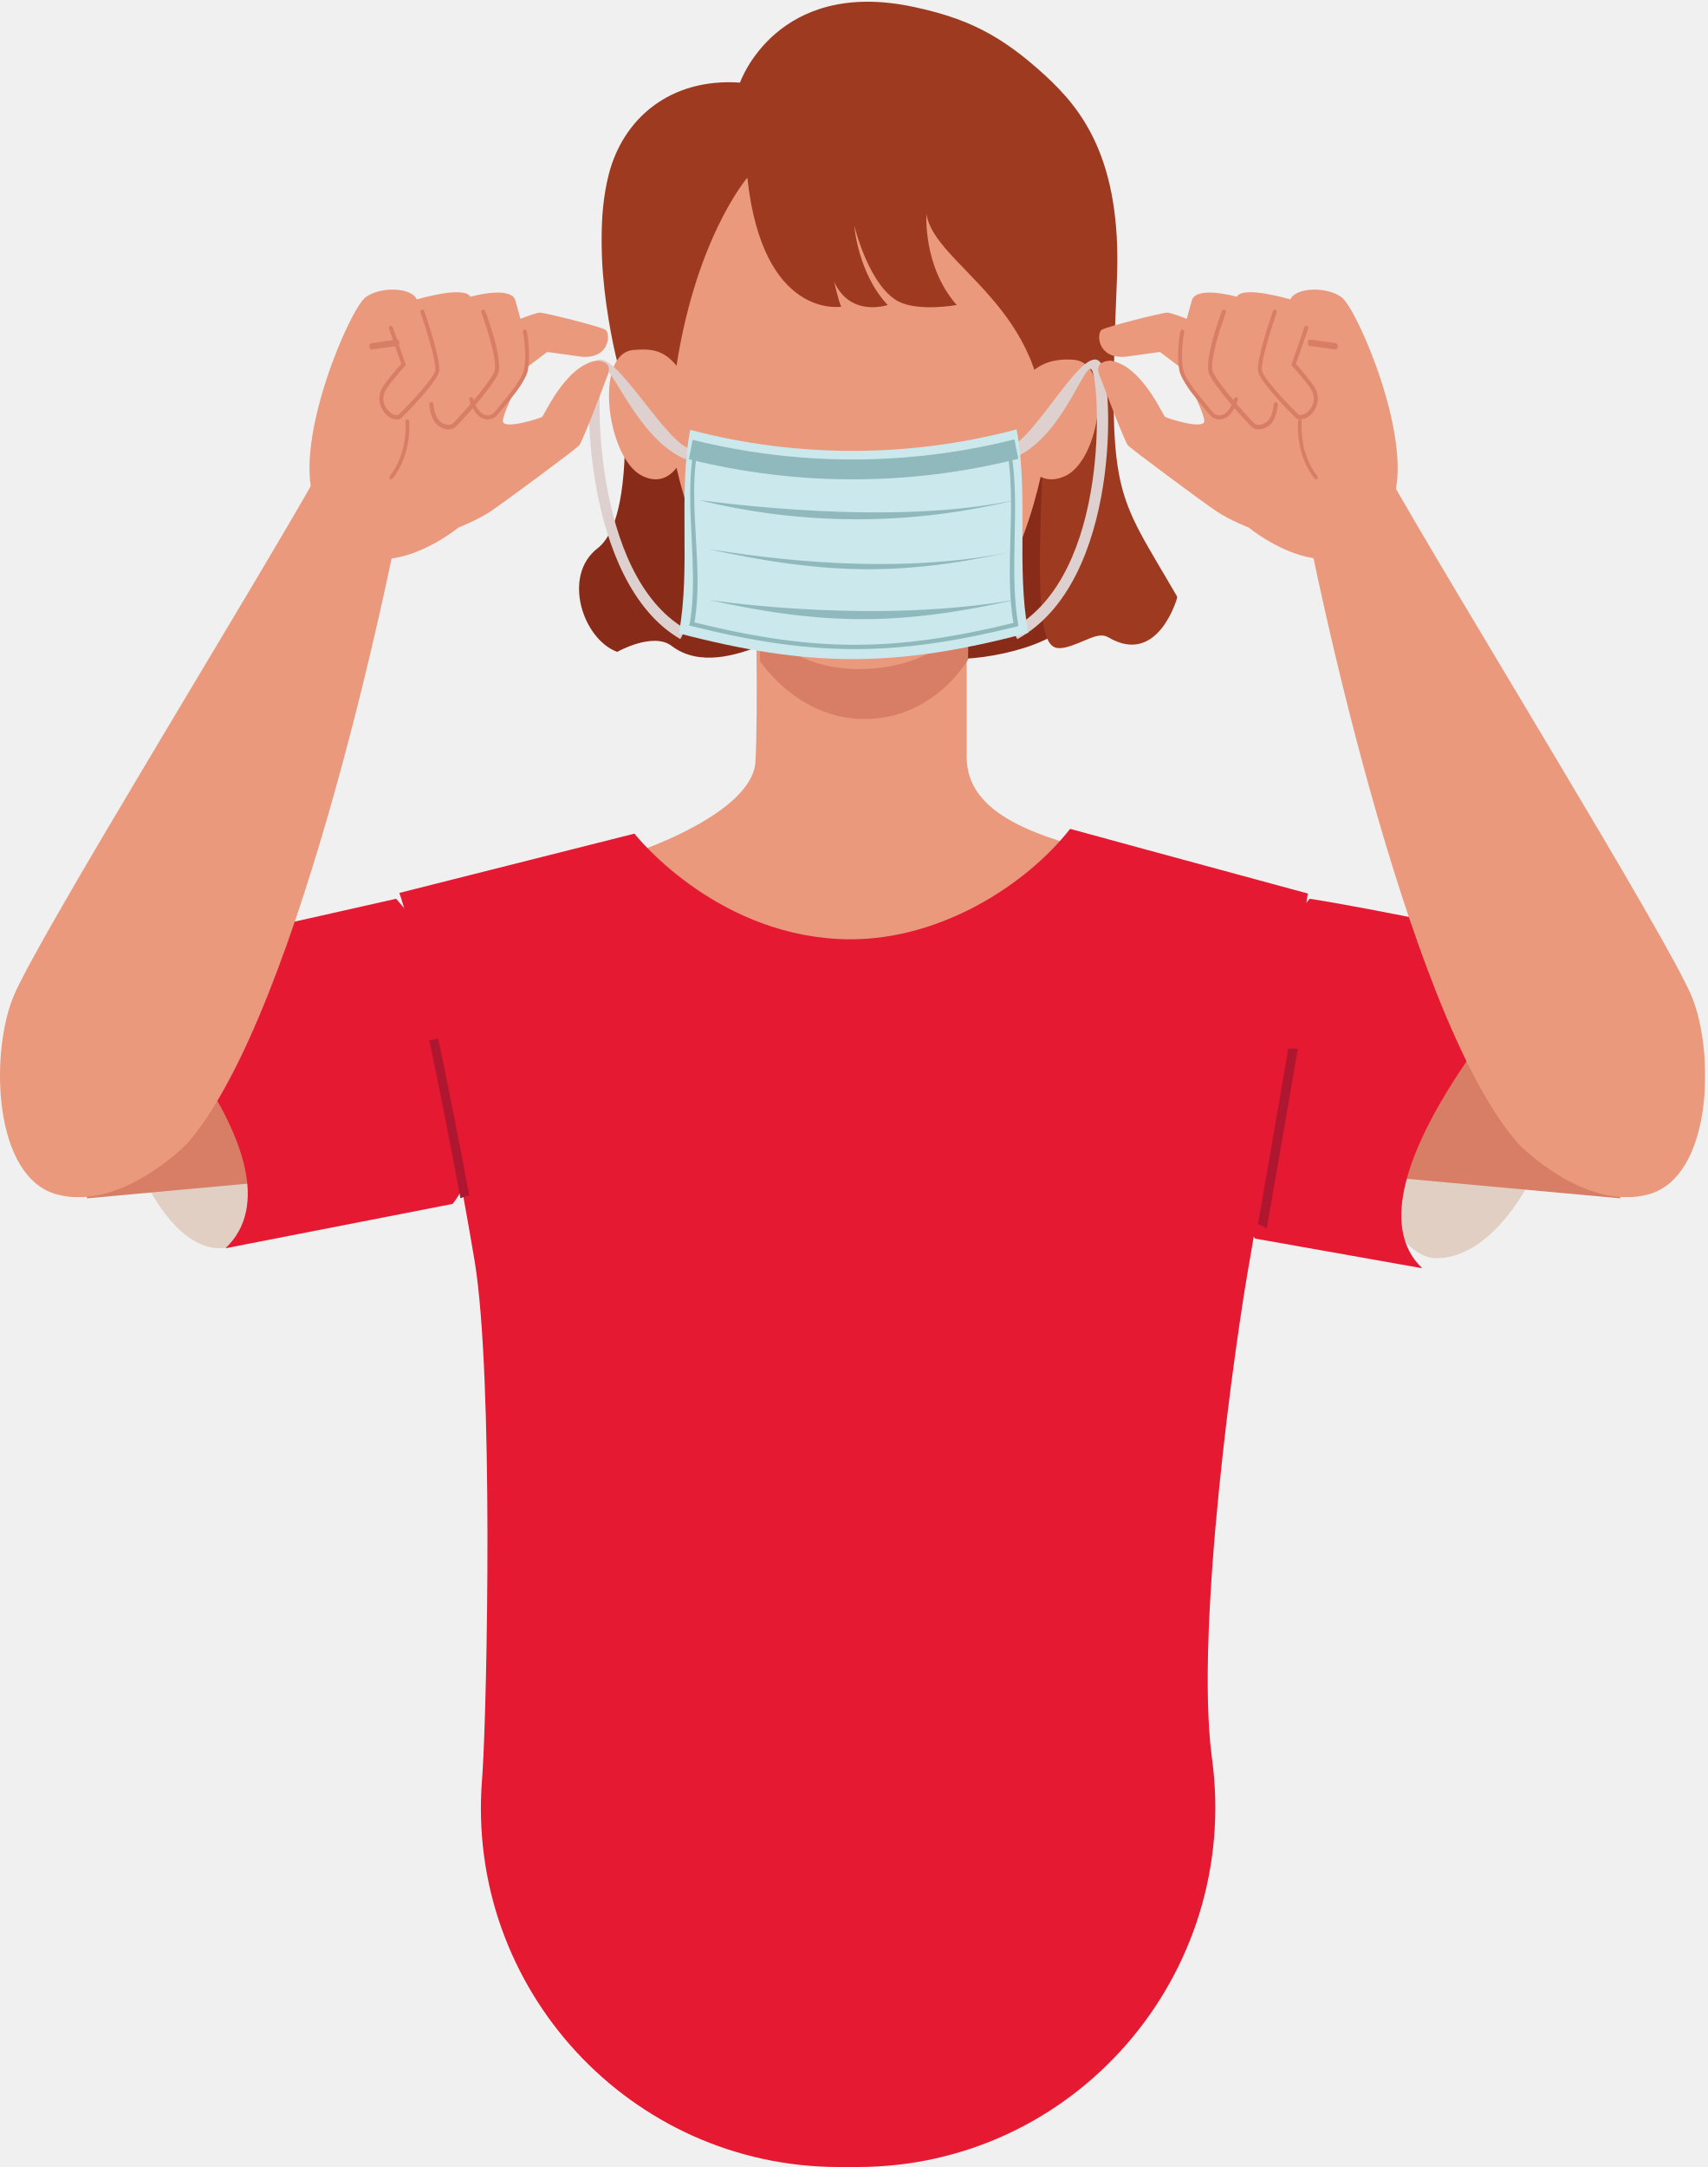
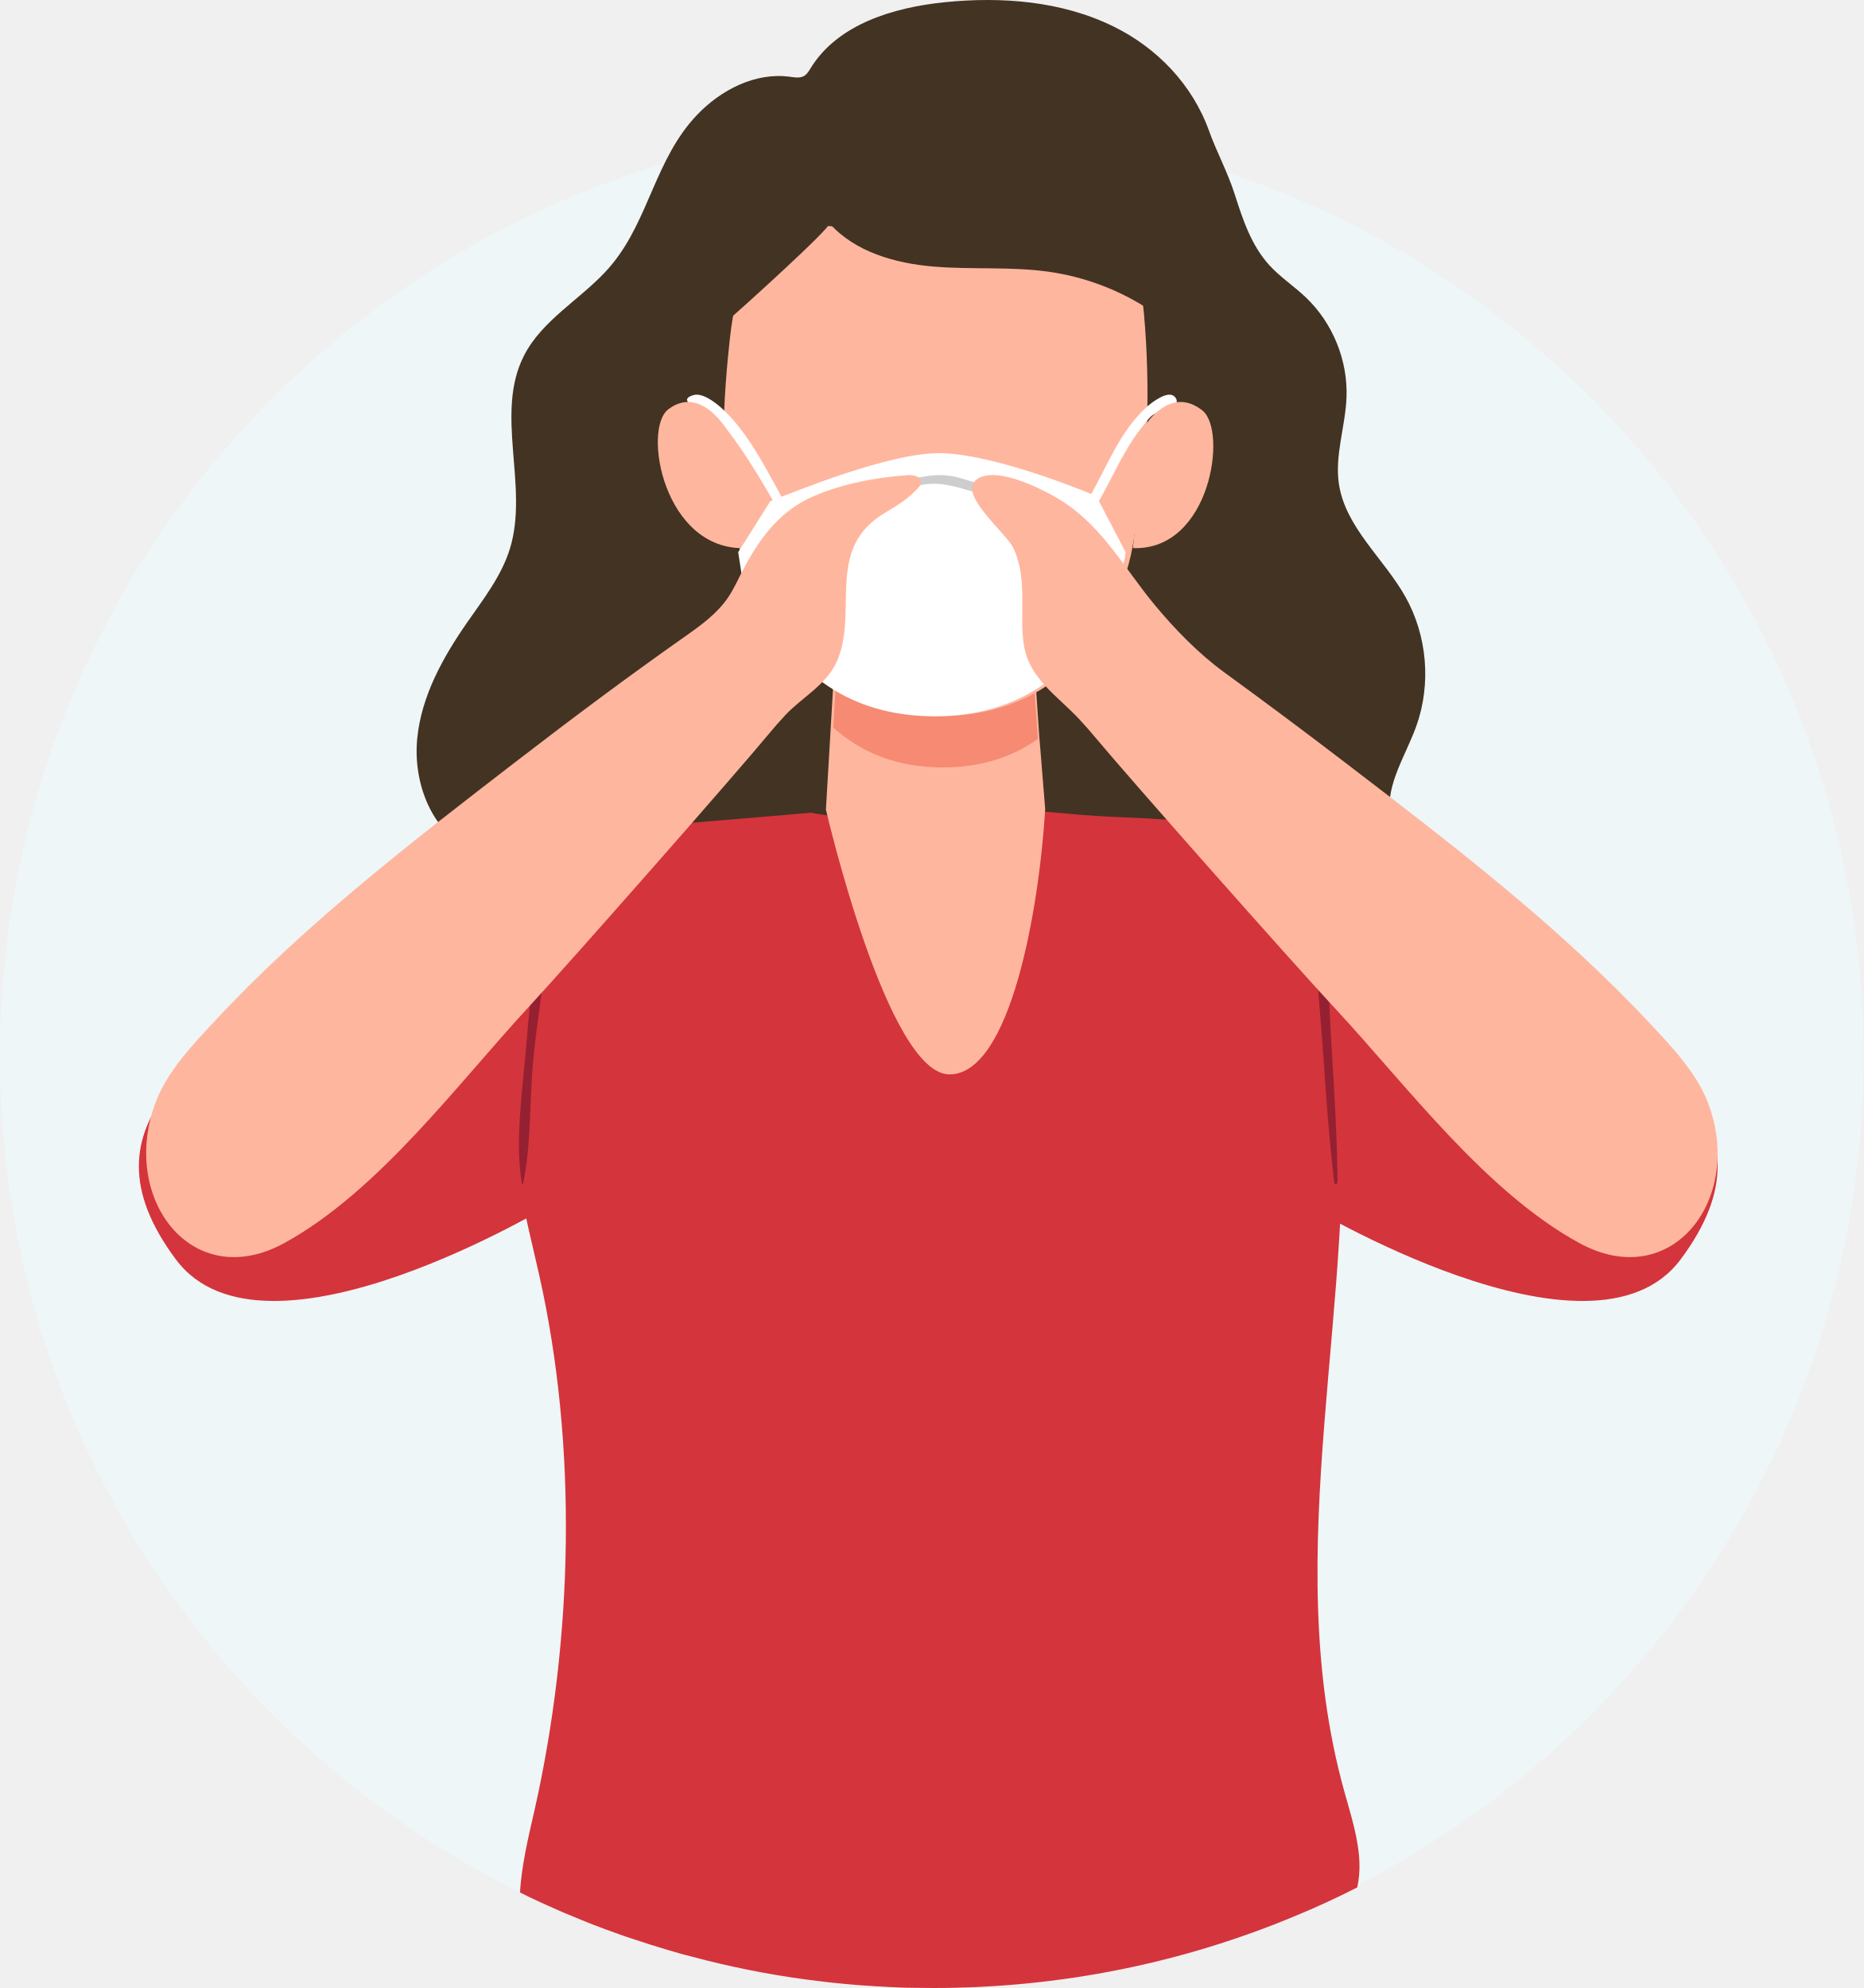
- <svg xmlns="http://www.w3.org/2000/svg" xmlns:xlink="http://www.w3.org/1999/xlink" width="171px" height="217px" viewBox="0 0 171 217" version="1.1">
+ <svg xmlns="http://www.w3.org/2000/svg" xmlns:xlink="http://www.w3.org/1999/xlink" width="255px" height="272px" viewBox="0 0 255 272" version="1.1">
  <defs>
-     <polygon id="path-1" points="0.252 0.174 57.935 0.174 57.935 64.914 0.252 64.914" />
-     <polygon id="path-3" points="0 0.181 39.677 0.181 39.677 72.889 0 72.889" />
-     <polygon id="path-5" points="0.124 0.181 39.8 0.181 39.8 72.889 0.124 72.889" />
+     <polygon id="path-1" points="9.05861457e-05 0.051 254.972 0.051 254.972 255 9.05861457e-05 255" />
  </defs>
  <g id="Page-1" stroke="none" stroke-width="1" fill="none" fill-rule="evenodd">
-     <g id="Extra-large:-Desktops---12-col" transform="translate(-967, -700)">
-       <g id="Group-82" transform="translate(967, 700)">
-         <path d="M61.472,30 C61.472,30 64.897,51.015 59.851,54.91 C56.298,57.653 58.361,63.992 61.822,65.279 C61.822,65.279 65.4,63.25 67.28,64.684 C70.063,66.807 73.878,65.594 76.37,64.586 C78.863,63.578 89.088,63.741 91.714,65.288 C94.341,66.835 102.523,65.718 106,63.318 L106,30.043 L61.472,30 Z" id="Fill-1" fill="#892B19" />
-         <path d="M96.83,58 L96.83,75.818 C96.83,81.225 103.058,83.539 110,85.304 C110,85.304 101.786,96.32 85.795,95.993 C69.803,95.666 66.538,88.828 64,85.226 C64,85.226 75.377,81.397 75.669,76.268 C75.963,71.14 75.661,58 75.661,58 L96.83,58 Z" id="Fill-3" fill="#EA997D" />
-         <path d="M86.628,72 C81.589,72 78.086,68.863 76.119,66.235 C76.09,61.793 76,58 76,58 L96.965,58 C96.965,58 97.044,61.821 96.965,66.062 C95.278,68.717 91.798,72 86.628,72" id="Fill-5" fill="#D87E66" />
-         <path d="M66.143,36.067 C67.819,56.964 75.811,67 86.017,67 C96.189,67 104.297,58.714 105.894,36.067 C107.073,19.343 98.317,9 86.017,9 C73.719,9 64.75,18.706 66.143,36.067" id="Fill-7" fill="#EA997D" />
-         <g id="Group-11" transform="translate(60, 0)">
+     <g id="Extra-large:-Desktops---12-col" transform="translate(-355, -596)">
+       <g id="Group-48" transform="translate(355, 596)">
+         <g id="Group-3" transform="translate(0, 17)">
          <mask id="mask-2" fill="white">
            <use xlink:href="#path-1" />
          </mask>
-           <g id="Clip-10" />
-           <path d="M57.935,59.789 C57.935,59.789 56.04,66.798 51.005,63.815 C49.944,63.185 48.547,64.407 46.65,64.847 C44.473,65.352 43.576,63.472 44.562,44.256 C45.252,30.82 33.499,26.566 32.802,21.408 C32.802,21.408 32.417,26.672 35.832,30.541 C35.832,30.541 32.06,31.232 30.015,30.197 C27.918,29.137 26.356,25.585 25.571,22.603 C25.571,22.603 25.931,27.376 28.914,30.541 C28.914,30.541 25.199,31.831 23.556,28.22 C23.556,28.22 24,30.197 24.263,30.713 C24.263,30.713 16.392,32.034 14.858,17.789 C14.858,17.789 9.483,24.033 7.604,37.726 C6.658,44.612 2.099,37.326 2.099,37.326 C2.099,37.326 -1.154,25.816 0.975,17.471 C2.39,11.923 7.078,7.791 14.121,8.272 C14.121,8.272 17.775,-2.279 31.581,0.706 C36.726,1.819 40.163,3.394 44.686,7.554 C48.205,10.79 52.388,15.764 51.878,27.978 C50.956,50.067 51.664,48.955 57.935,59.789" id="Fill-9" fill="#9E3A20" mask="url(#mask-2)" />
+           <g id="Clip-2" />
+           <path d="M254.972,127.526 C254.972,174.67 229.368,215.842 191.322,237.869 C190.338,238.447 189.331,239.015 188.324,239.559 C188.266,239.594 188.208,239.628 188.15,239.651 C187.827,239.837 187.513,240.01 187.189,240.173 C186.507,240.531 185.835,240.89 185.141,241.226 C182.374,242.65 179.55,243.958 176.668,245.149 C161.551,251.504 144.929,255 127.475,255 C126.664,255 125.854,254.988 125.033,254.977 L123.412,254.954 C122.879,254.919 122.347,254.907 121.814,254.884 C120.298,254.803 118.77,254.722 117.265,254.607 C116.617,254.548 115.97,254.491 115.309,254.433 C114.661,254.363 114.013,254.317 113.365,254.236 C112.844,254.166 112.3,254.12 111.756,254.039 C111.165,253.97 110.587,253.889 109.997,253.819 C104.811,253.113 99.718,252.083 94.764,250.752 C94.151,250.601 93.537,250.428 92.924,250.266 C92.391,250.104 91.836,249.942 91.303,249.791 C89.729,249.329 88.178,248.831 86.65,248.309 C86.036,248.125 85.423,247.905 84.81,247.684 C83.56,247.245 82.333,246.782 81.094,246.307 C80.597,246.11 80.087,245.902 79.577,245.694 C79.126,245.508 78.687,245.323 78.27,245.149 C77.576,244.872 76.904,244.583 76.209,244.27 C75.341,243.9 74.473,243.483 73.605,243.089 C73.57,243.077 73.524,243.054 73.489,243.032 C72.714,242.673 71.962,242.314 71.197,241.92 C71.139,241.897 71.07,241.862 71.012,241.828 C70.376,241.527 69.739,241.203 69.102,240.855 C69.079,240.855 69.068,240.855 69.056,240.844 C68.859,240.739 68.651,240.647 68.454,240.531 C68.385,240.496 68.327,240.462 68.257,240.428 C61.59,236.92 55.259,232.845 49.344,228.239 C19.33,204.939 9.05861457e-05,168.489 9.05861457e-05,127.526 C9.05861457e-05,69.177 39.204,19.995 92.692,4.843 C93.537,4.612 94.37,4.38 95.215,4.16 C105.529,1.475 116.328,0.051 127.475,0.051 C137.417,0.051 147.083,1.185 156.354,3.339 C156.979,3.489 157.593,3.639 158.206,3.79 C213.777,17.518 254.972,67.707 254.972,127.526" id="Fill-1" fill="#EEF6F7" mask="url(#mask-2)" />
        </g>
-         <path d="M86.433,57 C82.86,57 80.435,55.324 80.284,55.216 C79.976,54.998 79.908,54.579 80.131,54.278 C80.353,53.978 80.783,53.91 81.09,54.128 C81.301,54.276 86.043,57.505 91.964,54.094 C92.291,53.904 92.712,54.012 92.905,54.331 C93.098,54.651 92.988,55.063 92.661,55.252 C90.386,56.562 88.26,57 86.433,57" id="Fill-12" fill="#CE6565" />
-         <path d="M102.371,38.607 C102.371,38.607 103.423,35.685 107.559,36.028 C111.556,36.36 110.201,46.074 106.681,47.675 C103.163,49.275 102,44.448 102,44.448 L102.371,38.607 Z" id="Fill-14" fill="#EA997D" />
-         <path d="M68.63,37.838 C66.988,35.247 65.827,34.835 63.441,35.049 C59.443,35.408 60.799,45.916 64.319,47.648 C67.838,49.379 69,44.157 69,44.157 L68.63,37.838 Z" id="Fill-16" fill="#EA997D" />
-         <path d="M23.306,124.743 C23.306,124.743 17.26,127.866 12.078,112.323 C6.896,96.778 9.308,96.588 11.701,96.057 C14.094,95.526 20.493,98.559 25.54,110.753 C29.827,121.111 23.306,124.743 23.306,124.743" id="Fill-18" fill="#E2CFC3" />
-         <polygon id="Fill-20" fill="#D87E66" points="3 99.326 34.326 95 37 117.41 8.723 120" />
-         <path d="M39.678,90 C39.678,90 28.603,92.514 11,96.413 C11,96.413 31.474,116.551 22.581,125 L45.337,120.558 C51.322,112.869 46.248,97.393 39.678,90" id="Fill-22" fill="#E61933" />
-         <path d="M143.213,125.929 C143.213,125.929 149.253,127.503 154.511,115.791 C161.202,100.889 159.066,94.562 156.685,94.033 C154.305,93.504 144.005,99.373 140.164,111.934 C136.324,124.494 143.213,125.929 143.213,125.929" id="Fill-24" fill="#E2CFC3" />
-         <polygon id="Fill-26" fill="#D87E66" points="168 99.326 136.674 95 134 117.41 162.276 120" />
-         <path d="M131.178,90 C131.178,90 138.353,91.054 156,94.968 C156,94.968 133.543,118.518 142.457,127 L125.72,124.03 C119.72,116.311 124.592,97.421 131.178,90" id="Fill-28" fill="#E61933" />
-         <path d="M68.151,64 C58.309,58.3 58.346,38.182 59.548,36.37 C60.997,33.964 66.393,44.039 69,44.889 C68.893,45.257 68.786,45.624 68.679,45.993 C63.827,44.029 61.056,35.924 60.402,37.043 C59.662,38.151 59.25,57.531 68.661,62.981 C68.493,63.321 68.323,63.661 68.151,64" id="Fill-30" fill="#DDD0CE" />
-         <path d="M101.899,64 C112.335,58.287 111.548,38.189 110.275,36.373 C108.739,33.962 103.764,43.993 101,44.845 C101.113,45.214 101.225,45.582 101.34,45.951 C106.484,43.983 108.676,35.926 109.368,37.048 C110.154,38.158 111.337,57.516 101.359,62.978 C101.538,63.32 101.718,63.66 101.899,64" id="Fill-32" fill="#DDD0CE" />
-         <path d="M103,63.366 C89.824,66.859 81.182,66.878 68,63.423 C69.214,56.914 67.916,49.555 69.131,43.046 C79.899,45.869 91.065,45.854 101.829,43 C103.057,49.505 101.772,56.861 103,63.366" id="Fill-34" fill="#CBE8EC" />
-         <path d="M102,45.941 C91.137,48.672 79.868,48.686 69,45.984 C69.128,45.338 69.256,44.69 69.382,44.044 C79.997,46.682 91.003,46.667 101.614,44 C101.742,44.647 101.871,45.294 102,45.941" id="Fill-36" fill="#8FB9BC" />
-         <path d="M70,50.074 C71.684,50.279 89.565,52.798 102,50 C91.446,52.642 80.559,52.667 70,50.074" id="Fill-38" fill="#8FB9BC" />
-         <path d="M71,55 C73.245,55.283 87.807,57.98 101,55.315 C89.8,57.783 82.206,57.421 71,55" id="Fill-40" fill="#8FB9BC" />
-         <path d="M71,60.073 C72.505,60.302 88.106,62.514 102,60 C90.226,62.642 82.781,62.667 71,60.073" id="Fill-42" fill="#8FB9BC" />
-         <path d="M101.901,62.725 C89.521,65.787 81.419,65.758 69.046,62.638 C68.933,62.609 69.063,62.578 69.083,62.469 C70.051,56.985 68.498,50.64 69.467,45.156 C69.486,45.047 69.591,44.981 69.686,45.005 C69.782,45.029 69.857,45.139 69.837,45.249 C68.905,50.654 70.495,56.921 69.563,62.328 C81.643,65.299 89.424,65.317 101.509,62.382 C100.589,56.972 101.829,50.703 100.908,45.294 C100.889,45.185 100.964,45.075 101.06,45.051 C101.155,45.027 101.259,45.094 101.279,45.203 C102.236,50.691 101.032,57.037 101.989,62.524 C102.008,62.634 102.016,62.697 101.901,62.725" id="Fill-44" fill="#8FB9BC" />
-         <path d="M31.418,49.925 C29.443,43.926 35.024,31.005 36.597,29.786 C38.018,28.685 41.186,28.731 41.752,29.983 C41.752,29.983 46.498,28.56 47.113,29.715 C47.113,29.715 51.032,28.608 51.599,30.004 L52.13,31.93 C52.13,31.93 53.677,31.304 54.102,31.304 C54.526,31.304 60.194,32.7 60.665,33.038 C61.138,33.374 61.138,35.878 58.352,35.734 L54.81,35.247 L52.638,36.889 C52.638,36.889 50.418,41.173 50.371,42.136 C50.323,43.1 54.053,41.896 54.29,41.751 C54.526,41.607 56.605,36.648 59.722,36.119 C59.722,36.119 61.42,36.071 60.901,37.466 C60.383,38.863 58.352,44.207 58.021,44.592 C57.691,44.977 50.473,50.32 49.139,51.208 C47.798,52.1 45.925,52.825 45.925,52.825 C45.925,52.825 35.272,61.625 31.418,49.925" id="Fill-46" fill="#EA997D" />
-         <path d="M39.734,42 C39.455,42 39.047,41.903 38.636,41.46 C37.886,40.648 37.792,39.579 38.392,38.668 C38.884,37.923 39.881,36.792 40.193,36.444 L38.97,32.919 C38.931,32.805 38.98,32.675 39.081,32.63 C39.181,32.584 39.295,32.641 39.335,32.755 L40.655,36.557 L40.56,36.66 C40.547,36.674 39.263,38.093 38.707,38.937 C38.228,39.662 38.303,40.483 38.907,41.135 C39.371,41.637 39.808,41.562 39.926,41.531 C41.352,40.133 43.484,37.815 43.599,37.065 C43.73,36.207 42.581,32.616 42.127,31.305 C42.088,31.19 42.136,31.061 42.237,31.015 C42.338,30.971 42.453,31.026 42.492,31.141 C42.664,31.636 44.159,36.004 43.986,37.142 C43.81,38.296 40.524,41.536 40.149,41.9 L40.088,41.942 C40.076,41.946 39.94,42 39.734,42" id="Fill-48" fill="#D87E66" />
-         <path d="M37.195,35 C37.094,35 37.009,34.874 37.001,34.707 C36.992,34.531 37.071,34.377 37.178,34.363 L39.789,34.001 C39.895,33.988 39.99,34.117 39.999,34.292 C40.008,34.468 39.928,34.623 39.822,34.638 L37.211,34.999 C37.205,35 37.2,35 37.195,35" id="Fill-50" fill="#D87E66" />
-         <path d="M44.952,43 C44.455,43 43.851,42.731 43.512,42.217 C43.078,41.555 43.003,40.558 43.001,40.517 C42.992,40.39 43.077,40.28 43.192,40.27 C43.309,40.255 43.408,40.354 43.417,40.481 C43.417,40.49 43.485,41.392 43.851,41.948 C44.209,42.493 44.976,42.655 45.265,42.469 C45.635,42.231 48.993,38.452 49.506,37.254 C49.916,36.292 48.716,32.642 48.218,31.317 C48.174,31.2 48.225,31.066 48.331,31.017 C48.437,30.97 48.56,31.024 48.604,31.142 C48.794,31.648 50.447,36.131 49.883,37.449 C49.326,38.751 45.93,42.574 45.476,42.866 C45.336,42.955 45.152,43 44.952,43" id="Fill-52" fill="#D87E66" />
-         <path d="M48.842,42 C48.75,42 48.654,41.989 48.556,41.967 C48.096,41.861 47.456,41.441 47.01,40.038 C46.976,39.931 47.032,39.816 47.136,39.781 C47.24,39.746 47.353,39.805 47.385,39.911 C47.693,40.878 48.128,41.451 48.642,41.57 C49.026,41.659 49.351,41.468 49.448,41.362 C49.796,40.985 51.051,39.421 51.064,39.405 C52.107,38.123 52.433,37.206 52.436,37.197 C52.842,35.654 52.385,33.268 52.38,33.244 C52.358,33.134 52.428,33.026 52.536,33.004 C52.642,32.981 52.747,33.053 52.769,33.164 C52.788,33.266 53.249,35.667 52.813,37.319 C52.796,37.373 52.462,38.323 51.369,39.665 C51.317,39.729 50.093,41.254 49.736,41.642 C49.587,41.804 49.25,42 48.842,42" id="Fill-54" fill="#D87E66" />
-         <path d="M39.182,48 C39.14,48 39.098,47.984 39.064,47.952 C38.987,47.882 38.978,47.758 39.044,47.676 C40.907,45.334 40.618,42.249 40.614,42.218 C40.603,42.109 40.676,42.013 40.776,42.001 C40.877,41.988 40.966,42.067 40.977,42.175 C40.99,42.308 41.286,45.462 39.321,47.932 C39.284,47.977 39.234,48 39.182,48" id="Fill-56" fill="#D87E66" />
-         <g id="Group-60" transform="translate(0, 47)">
-           <mask id="mask-4" fill="white">
-             <use xlink:href="#path-3" />
-           </mask>
-           <g id="Clip-59" />
-           <path d="M39.677,6.724 C39.677,6.724 30.329,54.413 18.684,67.574 C18.684,67.574 12.111,74.318 5.717,72.613 C-0.677,70.909 -1.006,58.593 1.324,52.843 C3.656,47.094 25.164,12.297 31.981,0.181 C31.981,0.181 38.397,2.188 39.677,6.724" id="Fill-58" fill="#EA997D" mask="url(#mask-4)" />
-         </g>
-         <path d="M139.582,49.925 C141.557,43.926 135.976,31.005 134.403,29.786 C132.983,28.685 129.815,28.731 129.248,29.983 C129.248,29.983 124.502,28.56 123.887,29.715 C123.887,29.715 119.968,28.608 119.401,30.004 L118.87,31.93 C118.87,31.93 117.324,31.304 116.899,31.304 C116.474,31.304 110.807,32.7 110.334,33.038 C109.862,33.374 109.862,35.878 112.647,35.734 L116.19,35.247 L118.363,36.889 C118.363,36.889 120.582,41.173 120.629,42.136 C120.676,43.1 116.947,41.896 116.71,41.751 C116.474,41.607 114.396,36.648 111.279,36.119 C111.279,36.119 109.58,36.071 110.098,37.466 C110.617,38.863 112.647,44.207 112.978,44.592 C113.31,44.977 120.528,50.32 121.862,51.208 C123.202,52.1 125.075,52.825 125.075,52.825 C125.075,52.825 135.728,61.625 139.582,49.925" id="Fill-61" fill="#EA997D" />
-         <path d="M130.266,42 C130.545,42 130.953,41.903 131.364,41.46 C132.114,40.648 132.208,39.579 131.608,38.668 C131.117,37.923 130.119,36.792 129.806,36.444 L131.03,32.919 C131.07,32.805 131.02,32.675 130.919,32.63 C130.819,32.584 130.704,32.641 130.665,32.755 L129.345,36.557 L129.439,36.66 C129.453,36.674 130.738,38.093 131.293,38.937 C131.771,39.662 131.696,40.483 131.093,41.135 C130.629,41.637 130.193,41.562 130.074,41.531 C128.648,40.133 126.515,37.815 126.4,37.065 C126.269,36.207 127.419,32.616 127.873,31.305 C127.912,31.19 127.863,31.061 127.762,31.015 C127.661,30.971 127.547,31.026 127.507,31.141 C127.336,31.636 125.84,36.004 126.014,37.142 C126.19,38.296 129.476,41.536 129.85,41.9 L129.912,41.942 C129.924,41.946 130.06,42 130.266,42" id="Fill-63" fill="#D87E66" />
-         <path d="M133.805,35 C133.906,35 133.991,34.874 133.999,34.707 C134.008,34.531 133.929,34.377 133.822,34.363 L131.211,34.001 C131.106,33.988 131.01,34.117 131.001,34.292 C130.992,34.468 131.072,34.623 131.178,34.638 L133.789,34.999 C133.795,35 133.8,35 133.805,35" id="Fill-65" fill="#D87E66" />
-         <path d="M126.048,43 C126.545,43 127.149,42.731 127.487,42.217 C127.922,41.555 127.996,40.558 127.999,40.517 C128.008,40.39 127.923,40.28 127.808,40.27 C127.691,40.255 127.592,40.354 127.583,40.481 C127.583,40.49 127.514,41.392 127.149,41.948 C126.79,42.493 126.023,42.655 125.734,42.469 C125.365,42.231 122.007,38.452 121.494,37.254 C121.083,36.292 122.284,32.642 122.782,31.317 C122.825,31.2 122.775,31.066 122.668,31.017 C122.562,30.97 122.44,31.024 122.396,31.142 C122.205,31.648 120.553,36.131 121.117,37.449 C121.674,38.751 125.07,42.574 125.524,42.866 C125.664,42.955 125.848,43 126.048,43" id="Fill-67" fill="#D87E66" />
-         <path d="M122.158,42 C122.25,42 122.346,41.989 122.444,41.967 C122.904,41.861 123.544,41.441 123.99,40.038 C124.024,39.931 123.968,39.816 123.864,39.781 C123.76,39.746 123.647,39.805 123.614,39.911 C123.306,40.878 122.872,41.451 122.358,41.57 C121.974,41.659 121.649,41.468 121.552,41.362 C121.204,40.985 119.948,39.421 119.936,39.405 C118.893,38.123 118.567,37.206 118.564,37.197 C118.159,35.654 118.615,33.268 118.62,33.244 C118.642,33.134 118.572,33.026 118.464,33.004 C118.358,32.981 118.253,33.053 118.231,33.164 C118.212,33.266 117.751,35.667 118.187,37.319 C118.204,37.373 118.537,38.323 119.631,39.665 C119.683,39.729 120.907,41.254 121.264,41.642 C121.413,41.804 121.75,42 122.158,42" id="Fill-69" fill="#D87E66" />
-         <path d="M131.818,48 C131.859,48 131.902,47.984 131.936,47.952 C132.013,47.882 132.022,47.758 131.956,47.676 C130.093,45.334 130.382,42.249 130.386,42.218 C130.397,42.109 130.324,42.013 130.224,42.001 C130.124,41.988 130.034,42.067 130.023,42.175 C130.01,42.308 129.715,45.462 131.679,47.932 C131.716,47.977 131.766,48 131.818,48" id="Fill-71" fill="#D87E66" />
-         <g id="Group-75" transform="translate(131, 47)">
-           <mask id="mask-6" fill="white">
-             <use xlink:href="#path-5" />
-           </mask>
-           <g id="Clip-74" />
-           <path d="M0.124,6.724 C0.124,6.724 9.471,54.413 21.117,67.574 C21.117,67.574 27.689,74.318 34.083,72.613 C40.478,70.909 40.807,58.593 38.476,52.843 C36.145,47.094 14.637,12.297 7.819,0.181 C7.819,0.181 1.403,2.188 0.124,6.724" id="Fill-73" fill="#EA997D" mask="url(#mask-6)" />
-         </g>
-         <path d="M63.548,83.479 C63.548,83.479 71.289,93.381 83.996,94.032 C93.836,94.537 102.848,88.563 107.189,83 C107.189,83 119.453,86.358 131,89.476 C131,89.476 126.218,120.465 125.266,125.693 C123.653,134.556 119.721,162.982 121.364,175.804 C121.378,175.913 121.392,176.022 121.407,176.131 C124.3,197.753 107.61,217 85.879,217 L84.033,217 C63.14,217 46.645,199.135 48.281,178.225 C48.303,177.945 48.322,177.676 48.338,177.421 C48.789,170.216 49.453,137.905 47.541,126.273 C46.602,120.555 41.912,94.693 40,89.417 L63.548,83.479 Z" id="Fill-76" fill="#E61933" />
-         <path d="M126.888,123 C127.643,118.694 128.91,111.348 130,105.009 C129.681,105.006 129.362,105.003 129.042,105 C127.979,111.188 126.754,118.296 126,122.593 C126.308,122.696 126.605,122.834 126.888,123" id="Fill-78" fill="#AF1731" />
-         <path d="M46.716,119.775 C46.809,119.748 46.904,119.73 47,119.71 C46.129,115.008 44.989,109.167 43.897,104 C43.596,104.052 43.296,104.11 43,104.176 C44.099,109.375 45.249,115.275 46.123,120 C46.31,119.915 46.506,119.837 46.716,119.775" id="Fill-80" fill="#AF1731" />
+         <path d="M82.82,37.199 C79.163,41.108 74.144,43.882 71.705,48.631 C67.62,56.582 72.391,66.518 69.769,75.059 C68.615,78.817 66.117,81.991 63.873,85.225 C60.575,89.977 57.668,95.231 57.09,100.978 C56.512,106.725 58.732,113.053 63.722,115.999 C65.94,117.309 68.739,118.051 70.013,120.284 C70.794,121.654 70.813,123.306 71.058,124.863 C71.867,130.013 75.709,134.401 80.453,136.437 C82.717,137.409 85.313,137.193 87.471,138.209 C89.628,139.224 91.321,141.166 93.636,142.134 C102.62,145.891 113.077,143.475 122.467,146.07 C130.004,148.154 136.321,153.314 143.68,155.954 C148.516,157.689 153.23,157.857 158.295,157.728 C161.868,157.636 165.153,158.373 168.769,157.743 C176.44,156.406 183.608,152.118 188.219,145.845 C194.175,137.742 195.666,126.582 192.044,117.211 C191.307,115.302 190.365,113.431 190.142,111.399 C189.68,107.182 192.343,103.344 193.774,99.348 C195.836,93.591 195.272,86.957 192.268,81.626 C189.312,76.38 184.072,72.159 183.185,66.21 C182.599,62.282 184.071,58.351 184.226,54.384 C184.425,49.313 182.346,44.196 178.662,40.69 C177.06,39.165 175.18,37.936 173.687,36.305 C171.174,33.56 170.019,29.974 168.906,26.507 C167.937,23.494 166.476,20.851 165.417,17.903 C163.149,11.59 158.316,6.539 152.293,3.596 C145.219,0.14 137.036,-0.491 129.198,0.311 C122.187,1.028 114.606,3.326 110.921,9.308 C110.671,9.715 110.423,10.153 110.009,10.394 C109.437,10.726 108.721,10.591 108.065,10.502 C103.35,9.863 98.636,12.289 95.361,15.726 C89.681,21.687 88.821,29.918 83.784,36.098 C83.476,36.476 83.154,36.842 82.82,37.199" id="Fill-4" fill="#433323" />
+         <path d="M185.996,254.975 C186.02,256.074 185.938,257.161 185.694,258.237 C182.913,259.659 180.073,260.966 177.176,262.157 C161.98,268.507 145.27,272 127.723,272 C126.908,272 126.094,271.988 125.268,271.977 L123.638,271.954 C123.103,271.919 122.568,271.908 122.032,271.884 C120.508,271.804 118.972,271.722 117.459,271.607 C116.808,271.549 116.157,271.491 115.493,271.433 C114.841,271.364 114.19,271.318 113.539,271.237 C113.014,271.167 112.468,271.121 111.921,271.04 C111.327,270.971 110.745,270.89 110.152,270.82 C104.939,270.115 99.819,269.085 94.839,267.755 C94.222,267.605 93.605,267.431 92.989,267.27 C92.454,267.108 91.895,266.946 91.36,266.795 C89.778,266.333 88.218,265.835 86.682,265.315 C86.065,265.13 85.449,264.91 84.832,264.69 C83.575,264.251 82.342,263.788 81.096,263.314 C80.597,263.117 80.085,262.909 79.572,262.701 C79.119,262.516 78.677,262.331 78.257,262.157 C77.56,261.88 76.885,261.591 76.186,261.278 C75.314,260.908 74.441,260.492 73.568,260.099 C73.533,260.087 73.487,260.064 73.452,260.041 C72.672,259.682 71.916,259.324 71.148,258.93 C71.358,255.16 72.311,251.285 73.149,247.596 C78.42,224.174 79.049,197.85 73.754,174.371 C71.741,165.476 69.786,158.594 70.019,149.434 C70.24,140.644 71.497,131.865 74.441,123.549 C77.222,115.708 79.189,113.868 87.089,113.209 C87.089,113.209 108.011,111.451 108.023,111.451 C108.023,111.451 110.862,111.197 110.874,111.197 L126.676,113.73 L129.689,114.204 L142.209,111 L143.908,111.139 L146.678,111.382 L148.377,111.521 C159.326,112.446 173.767,110.792 179.283,122.45 C182.459,129.17 182.564,136.92 183.192,144.172 C186.089,177.574 174.721,212.064 183.925,245.109 C184.821,248.336 185.915,251.678 185.996,254.975" id="Fill-6" fill="#D4343C" />
+         <path d="M143,110.708 C142.182,124.315 138.268,147.028 129.897,147 C121.363,146.971 113,110.766 113,110.766 L113.693,98.964 L114.22,90 L141.457,90 L142.182,100.6 L143,110.708 Z" id="Fill-8" fill="#FFB69E" />
+         <path d="M142,101.106 C138.575,103.525 134.313,105 128.984,105 C122.597,105 117.723,102.876 114,99.547 L114.517,91 L141.287,91 L142,101.106 Z" id="Fill-10" fill="#F68A73" />
+         <path d="M156.164,67.077 C156.094,67.625 156.016,68.137 155.911,68.615 C155.28,72.004 155.176,75.027 154.073,78.312 C154.064,78.329 154.064,78.338 154.055,78.355 C153.653,79.537 153.216,80.718 152.726,81.874 C151.833,83.994 150.757,86.045 149.409,87.895 L148.858,88.669 C144.378,94.134 137.92,98 128.444,98 C119.335,98 112.983,94.429 108.546,89.285 C108.467,89.172 108.397,89.103 108.328,88.99 C107.164,87.6 106.131,86.097 105.221,84.524 C104.46,83.229 103.786,81.891 103.191,80.527 C101.45,76.574 100.33,72.421 99.621,68.615 C99.184,66.13 99,63.22 99,60.118 C99,55.192 99.437,49.796 100.024,44.948 C100.907,39.595 101.126,35.764 103.217,33.322 C105.387,30.768 110.384,30.698 113.761,30.95 C116.36,31.133 118.828,32.262 121.356,32.879 C126.501,34.156 131.856,33.322 136.923,31.828 C139.828,30.985 142.768,29.934 145.813,30.003 C149.741,30.073 154.441,31.645 155.911,38.057 C155.911,38.092 155.911,38.171 155.946,38.171 C157.153,46.121 157.45,58.693 156.164,67.077" id="Fill-12" fill="#FFB69E" />
+         <path d="M131,67.976 C131.031,67.976 131.031,68.024 131,68.024 C130.969,68.024 130.969,67.976 131,67.976" id="Fill-14" fill="#594E8A" />
+         <path d="M135.463,78.087 C133.412,77.902 131.42,78.4 129.346,78.306 C126.996,78.199 125.069,77.542 122.866,77.021 C122.237,76.873 121.688,77.538 122.205,77.873 C125.314,79.884 132.533,81.009 135.837,78.763 C136.212,78.508 135.878,78.124 135.463,78.087" id="Fill-16" fill="#F68A73" />
+         <path d="M113.476,30.543 C116.964,34.475 122.475,36.032 127.749,36.474 C133.022,36.915 138.363,36.437 143.599,37.196 C148.253,37.87 152.759,39.529 156.724,42.028 C157.493,42.513 158.27,43.04 159.166,43.21 C161.03,43.564 162.905,42.182 163.594,40.435 C164.282,38.688 164.009,36.708 163.422,34.926 C161.704,29.711 157.438,25.567 152.494,23.07 C147.55,20.574 141.962,19.577 136.424,19.185 C126.448,18.478 116.126,19.719 107.251,24.273 C98.375,28.827 91.117,36.992 89.178,46.684 C87.5,55.084 98.177,45.057 99.903,43.561 C101.128,42.498 113.896,31.016 113.476,30.543" id="Fill-18" fill="#433323" />
+         <path d="M130,67.976 C130.031,67.976 130.031,68.024 130,68.024 C129.969,68.024 129.969,67.976 130,67.976" id="Fill-20" fill="#594E8A" />
+         <path d="M134.463,77.087 C132.412,76.902 130.42,77.4 128.346,77.306 C125.996,77.199 124.069,76.542 121.866,76.021 C121.237,75.873 120.688,76.538 121.205,76.873 C124.315,78.884 131.533,80.009 134.837,77.763 C135.212,77.508 134.878,77.124 134.463,77.087" id="Fill-22" fill="#F68A73" />
+         <path d="M107.03,70.701 C105.011,67.16 102.104,62.121 99.555,58.909 C98.991,58.199 98.374,57.498 97.695,56.894 C97.272,56.519 91.977,54.939 94.85,54.066 C96.121,53.68 97.883,55.086 98.735,55.847 C102.58,59.282 105.384,65.275 107.862,69.668 C108.329,70.493 107.497,71.517 107.03,70.701" id="Fill-24" fill="#FFFFFF" />
+         <path d="M99.79,59.331 C99.79,59.331 96.077,52.505 91.447,55.992 C87.84,58.708 90.838,75.381 102,74.993 L99.79,59.331 Z" id="Fill-26" fill="#FFB69E" />
+         <path d="M150.3,68.66 C152.239,65.293 153.729,61.588 156.175,58.533 C156.651,57.939 157.28,56.975 157.978,56.627 C158.573,56.33 159.106,56.589 159.653,56.397 C160.377,56.144 161.623,55.031 160.632,54.205 C159.711,53.439 157.632,55.022 156.962,55.621 C153.272,58.887 151.477,63.782 149.099,67.96 C148.65,68.745 149.852,69.437 150.3,68.66" id="Fill-28" fill="#FFFFFF" />
+         <path d="M154,75.547 C153.542,80.047 149.992,86.016 148.652,87.871 L148.11,88.649 C143.671,94.124 137.262,98 127.865,98 C118.832,98 112.534,94.413 108.14,89.26 C108.062,89.148 107.995,89.082 107.918,88.971 C107.165,88.049 102.11,79.65 101.502,78.806 L101,75.547 L105.398,68.564 C108.353,67.442 121.821,61.816 128.839,62.005 C136.797,62.227 150.003,67.88 150.003,67.88 L154,75.547 Z" id="Fill-30" fill="#FFFFFF" />
+         <path d="M156.693,58.196 C156.693,58.196 160.111,52.643 164.524,56.176 C167.961,58.929 165.637,75.386 155,74.993 L156.693,58.196 Z" id="Fill-32" fill="#FFB69E" />
+         <path d="M138.554,67.036 C135.99,66.804 134.145,66.263 131.746,65.514 C130.182,65.025 128.815,64.884 127.168,65.095 C123.373,65.58 120.115,67.083 116.199,67.016 C115.95,67.012 115.938,67.33 116.144,67.408 C119.404,68.639 122.896,66.944 126.108,66.338 C130.657,65.48 134.198,68.621 138.674,67.888 C139.211,67.8 139.023,67.079 138.554,67.036" id="Fill-34" fill="#CCCECE" />
+         <path d="M178.106,164.501 C178.106,164.501 217.736,188.681 229.936,172.317 C244.165,153.232 225.588,143.504 208.988,131.223 C192.387,118.942 171.043,113 171.043,113 C171.043,113 165.995,158.908 178.106,164.501" id="Fill-36" fill="#D4343C" />
+         <path d="M75.894,164.501 C75.894,164.501 36.264,188.681 24.064,172.317 C9.835,153.232 28.412,143.504 45.012,131.223 C61.613,118.942 82.957,113 82.957,113 C82.957,113 88.005,158.908 75.894,164.501" id="Fill-38" fill="#D4343C" />
+         <path d="M74.305,127.289 C72.807,132.791 72.363,138.841 71.862,144.57 C71.379,150.089 70.474,156.441 71.401,161.928 C71.418,162.027 71.548,162.021 71.568,161.928 C72.698,156.58 72.43,150.61 72.945,145.127 C73.5,139.209 74.631,133.332 74.999,127.399 C75.029,126.917 74.421,126.861 74.305,127.289" id="Fill-40" fill="#952032" />
+         <path d="M182.171,143.044 C181.811,137.184 181.737,131.139 180.821,125.366 C180.729,124.784 180.04,124.946 180.025,125.501 C179.853,131.691 180.617,138.013 181.035,144.176 C181.435,150.073 181.856,155.942 182.553,161.795 C182.592,162.117 183.003,162.035 183,161.719 C182.935,155.475 182.554,149.27 182.171,143.044" id="Fill-42" fill="#952032" />
+         <path d="M149.908,100.956 C149.155,100.054 148.386,99.174 147.589,98.326 C144.663,95.209 140.766,92.787 140.079,88.216 C139.417,83.818 140.66,79.253 138.636,74.965 C137.682,72.944 130.944,67.559 133.627,65.593 C136.386,63.572 143.334,67.241 145.626,68.765 C151.047,72.367 153.99,77.972 158.024,82.816 C160.807,86.156 164.001,89.446 167.526,92.01 C173.183,96.126 178.788,100.313 184.342,104.566 C198.639,115.516 213.291,126.723 225.619,139.903 C228.644,143.136 232.106,146.734 233.704,150.947 C238.641,163.961 228.765,177.031 216.045,170.058 C203.195,163.015 192.476,148.538 182.69,138.006 C176.536,131.383 154.576,106.556 149.908,100.956" id="Fill-44" fill="#FFB69E" />
+         <path d="M105.104,100.514 C105.856,99.606 106.626,98.72 107.423,97.866 C109.658,95.471 112.974,93.75 114.413,90.679 C117.399,84.304 113.294,76.18 119.651,71.149 C120.798,70.241 122.122,69.584 123.323,68.748 C124.091,68.214 124.808,67.607 125.461,66.938 C125.74,66.653 126.025,66.308 125.998,65.91 C125.947,65.146 124.918,64.952 124.156,65.009 C119.834,65.335 115.389,66.144 111.388,67.857 C106.601,69.906 103.836,73.761 101.48,78.314 C100.885,79.465 100.351,80.653 99.626,81.726 C98.154,83.905 95.982,85.494 93.833,87.005 C85.954,92.546 78.315,98.251 70.665,104.146 C56.365,115.164 41.712,126.441 29.382,139.702 C26.357,142.956 22.895,146.577 21.296,150.816 C16.358,163.91 26.236,177.062 38.958,170.046 C51.809,162.959 62.529,148.391 72.317,137.794 C78.472,131.13 100.434,106.148 105.104,100.514" id="Fill-46" fill="#FFB69E" />
      </g>
    </g>
  </g>
</svg>
